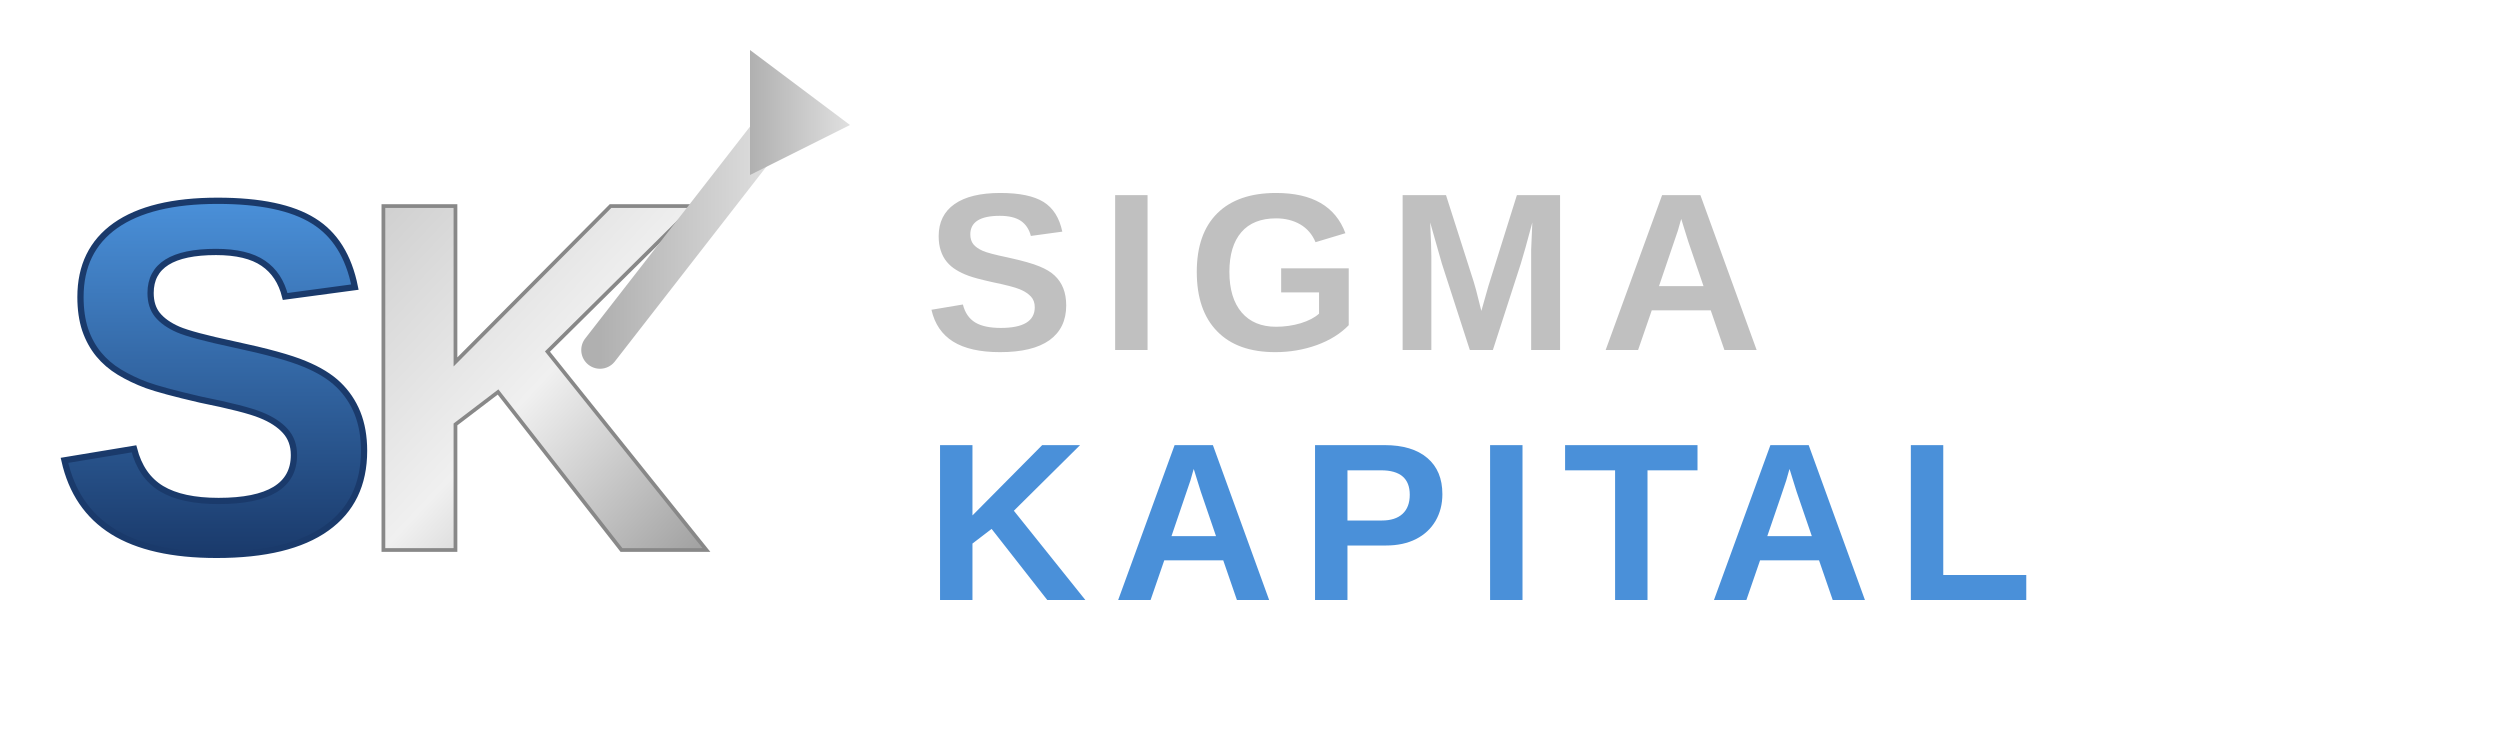
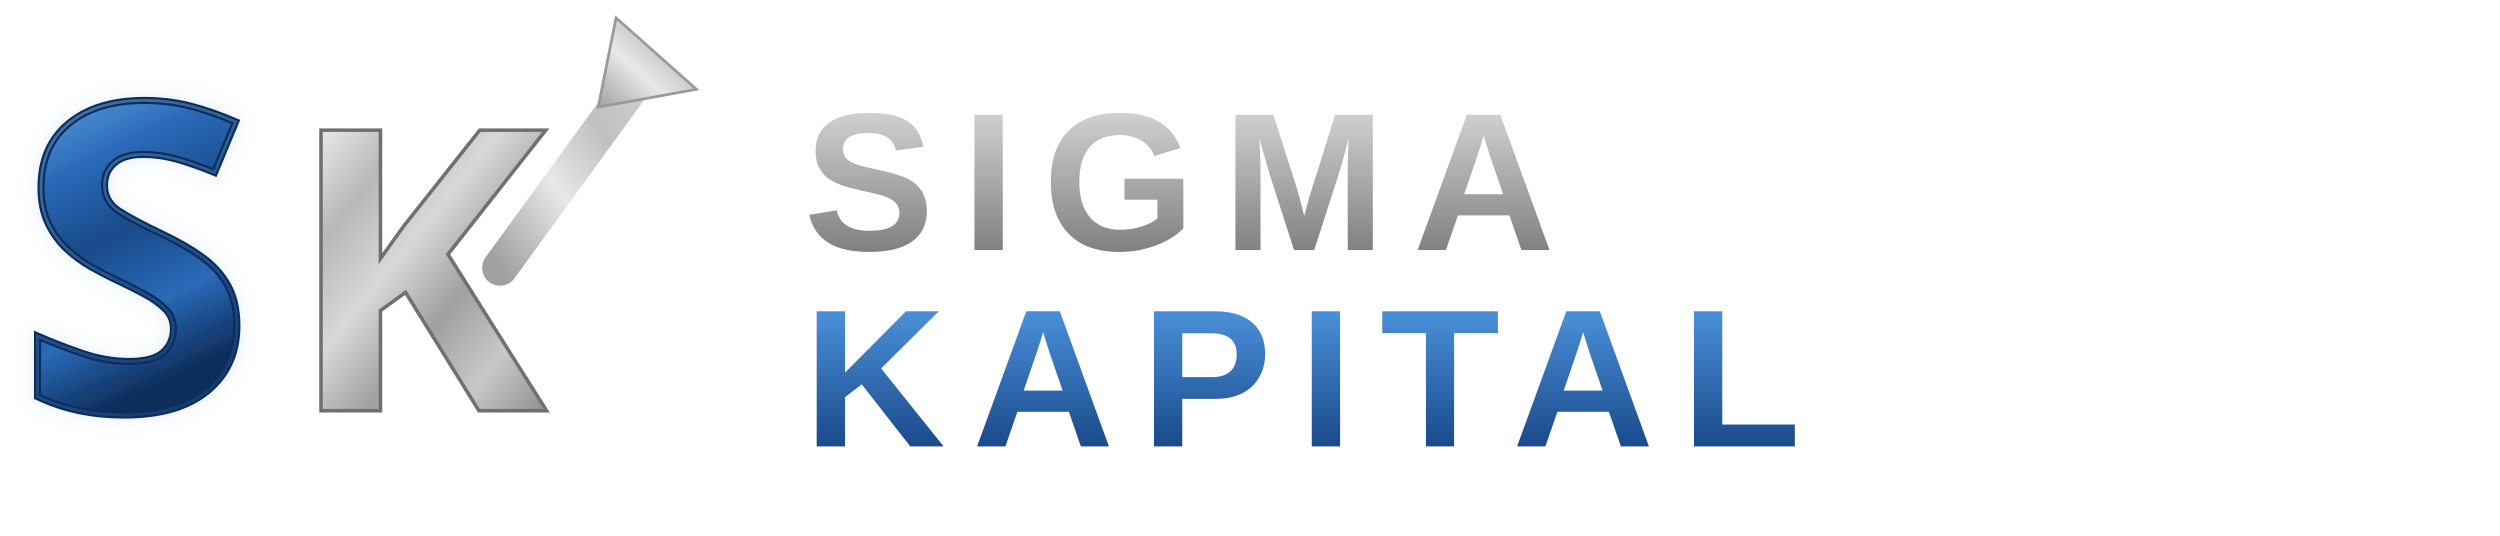
- <svg xmlns="http://www.w3.org/2000/svg" viewBox="0 0 200 60" fill="none">
+ <svg xmlns="http://www.w3.org/2000/svg" viewBox="0 0 280 60" fill="none">
  <defs>
-     <linearGradient id="blueGrad" x1="0" y1="0" x2="0" y2="1">
+     <linearGradient id="sBlue" x1="0" y1="0" x2="0.3" y2="1">
+       <stop offset="0%" stop-color="#5a9ee0" />
+       <stop offset="25%" stop-color="#2a6ab8" />
+       <stop offset="50%" stop-color="#1a4a8a" />
+       <stop offset="75%" stop-color="#2a6ab8" />
+       <stop offset="100%" stop-color="#0d2d5a" />
+     </linearGradient>
+     <linearGradient id="sHighlight" x1="0.3" y1="0" x2="0.7" y2="1">
+       <stop offset="0%" stop-color="#78b4ec" />
+       <stop offset="50%" stop-color="#3a7acc" />
+       <stop offset="100%" stop-color="#1a4a8a" />
+     </linearGradient>
+     <linearGradient id="kSilver" x1="0" y1="0" x2="1" y2="1">
+       <stop offset="0%" stop-color="#e8e8e8" />
+       <stop offset="20%" stop-color="#b8b8b8" />
+       <stop offset="40%" stop-color="#d8d8d8" />
+       <stop offset="60%" stop-color="#a0a0a0" />
+       <stop offset="80%" stop-color="#c8c8c8" />
+       <stop offset="100%" stop-color="#909090" />
+     </linearGradient>
+     <linearGradient id="arrowGrad" x1="0" y1="1" x2="1" y2="0">
+       <stop offset="0%" stop-color="#a0a0a0" />
+       <stop offset="40%" stop-color="#e8e8e8" />
+       <stop offset="70%" stop-color="#c0c0c0" />
+       <stop offset="100%" stop-color="#d0d0d0" />
+     </linearGradient>
+     <linearGradient id="sigmaGrad" x1="0" y1="0" x2="0" y2="1">
+       <stop offset="0%" stop-color="#d0d0d0" />
+       <stop offset="100%" stop-color="#808080" />
+     </linearGradient>
+     <linearGradient id="kapitalGrad" x1="0" y1="0" x2="0" y2="1">
      <stop offset="0%" stop-color="#4A90D9" />
-       <stop offset="100%" stop-color="#1a3a6b" />
+       <stop offset="100%" stop-color="#1a4a8a" />
    </linearGradient>
-     <linearGradient id="silverGrad" x1="0" y1="0" x2="1" y2="1">
-       <stop offset="0%" stop-color="#d0d0d0" />
-       <stop offset="50%" stop-color="#f0f0f0" />
-       <stop offset="100%" stop-color="#a0a0a0" />
-     </linearGradient>
-     <linearGradient id="arrowGrad" x1="0" y1="0" x2="1" y2="0">
-       <stop offset="0%" stop-color="#b0b0b0" />
-       <stop offset="100%" stop-color="#e0e0e0" />
-     </linearGradient>
+     <filter id="glow">
+       <feGaussianBlur in="SourceAlpha" stdDeviation="1" result="blur" />
+       <feFlood flood-color="#4A90D9" flood-opacity="0.15" />
+       <feComposite in2="blur" operator="in" />
+       <feMerge>
+         <feMergeNode />
+         <feMergeNode in="SourceGraphic" />
+       </feMerge>
+     </filter>
  </defs>
-   <text x="4" y="44" font-family="Arial Black, Arial, sans-serif" font-weight="900" font-size="40" fill="url(#blueGrad)" stroke="#1a3a6b" stroke-width="0.5">S</text>
-   <text x="28" y="44" font-family="Arial Black, Arial, sans-serif" font-weight="900" font-size="40" fill="url(#silverGrad)" stroke="#888" stroke-width="0.3">K</text>
-   <line x1="48" y1="28" x2="62" y2="10" stroke="url(#arrowGrad)" stroke-width="3" stroke-linecap="round" />
-   <polygon points="60,4 68,10 60,14" fill="url(#arrowGrad)" />
-   <text x="74" y="28" font-family="Arial, Helvetica, sans-serif" font-weight="700" font-size="18" fill="#c0c0c0" letter-spacing="2">SIGMA</text>
-   <text x="74" y="48" font-family="Arial, Helvetica, sans-serif" font-weight="700" font-size="18" fill="#4A90D9" letter-spacing="2">KAPITAL</text>
+   <text x="2" y="46" font-family="'Arial Black', 'Impact', sans-serif" font-weight="900" font-size="48" fill="url(#sBlue)" stroke="#0d2d5a" stroke-width="0.8" filter="url(#glow)">S</text>
+   <text x="2" y="46" font-family="'Arial Black', 'Impact', sans-serif" font-weight="900" font-size="48" fill="none" stroke="url(#sHighlight)" stroke-width="0.3" opacity="0.5">S</text>
+   <text x="32" y="46" font-family="'Arial Black', 'Impact', sans-serif" font-weight="900" font-size="44" fill="url(#kSilver)" stroke="#707070" stroke-width="0.4">K</text>
+   <line x1="56" y1="30" x2="72" y2="8" stroke="url(#arrowGrad)" stroke-width="4" stroke-linecap="round" />
+   <polygon points="69,2 78,10 67,12" fill="url(#arrowGrad)" stroke="#999" stroke-width="0.3" />
+   <text x="90" y="28" font-family="'Arial', 'Helvetica Neue', sans-serif" font-weight="800" font-size="22" fill="url(#sigmaGrad)" letter-spacing="3">SIGMA</text>
+   <text x="90" y="50" font-family="'Arial', 'Helvetica Neue', sans-serif" font-weight="800" font-size="22" fill="url(#kapitalGrad)" letter-spacing="3">KAPITAL</text>
</svg>
